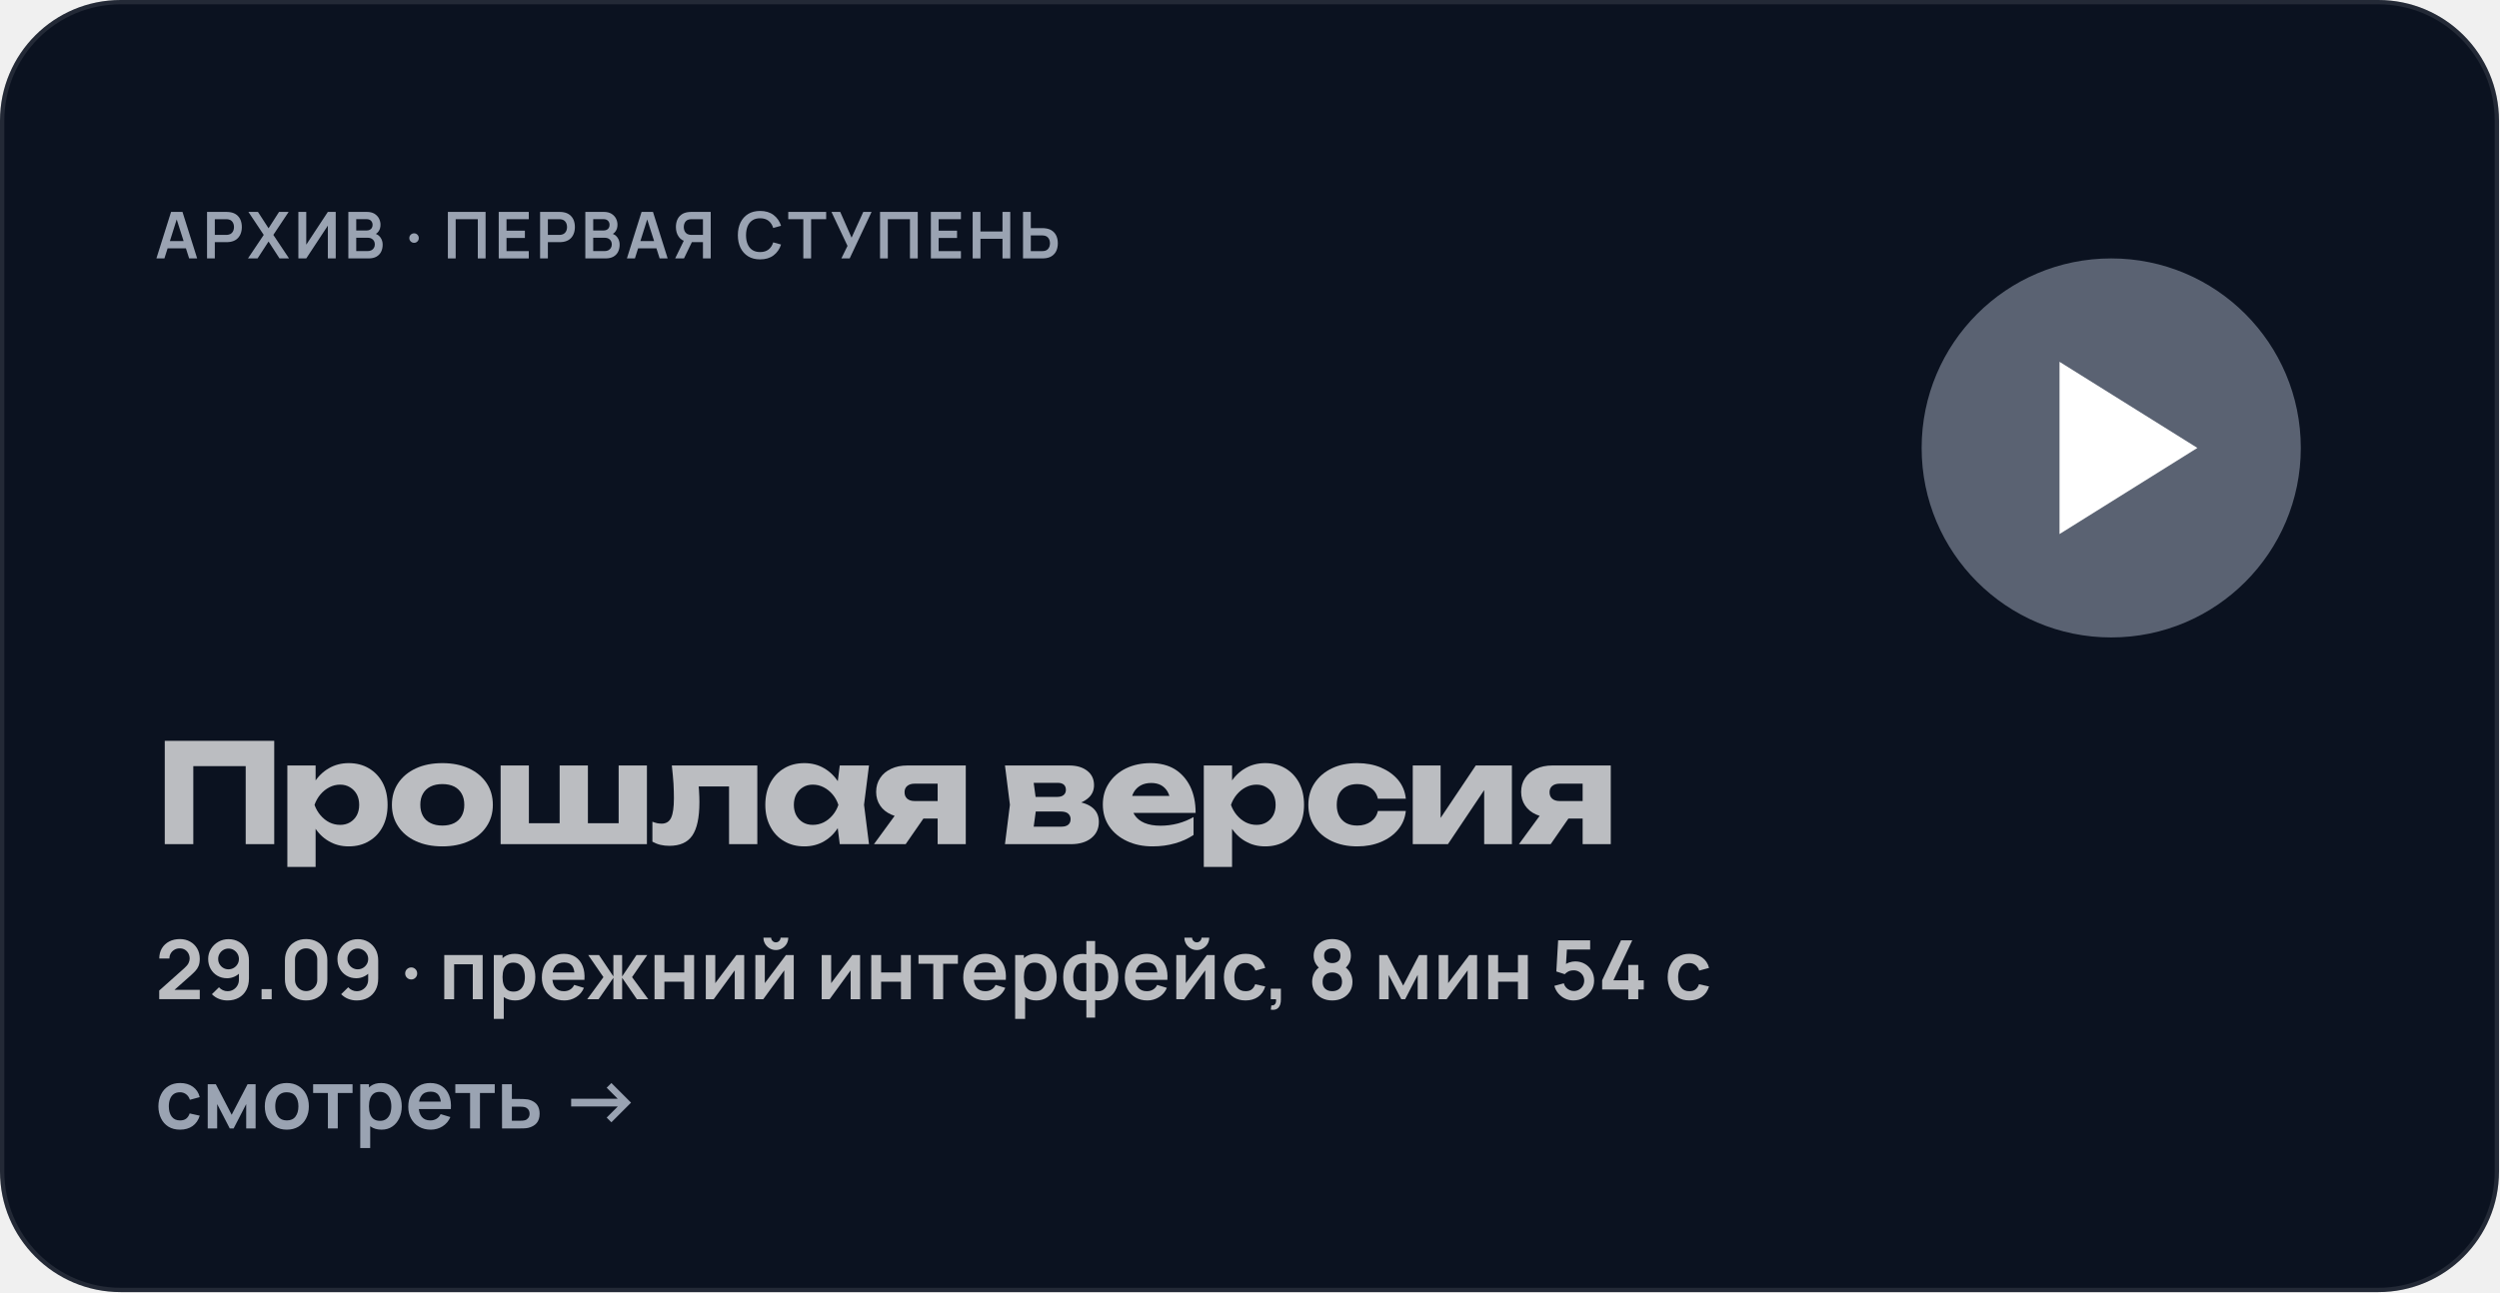
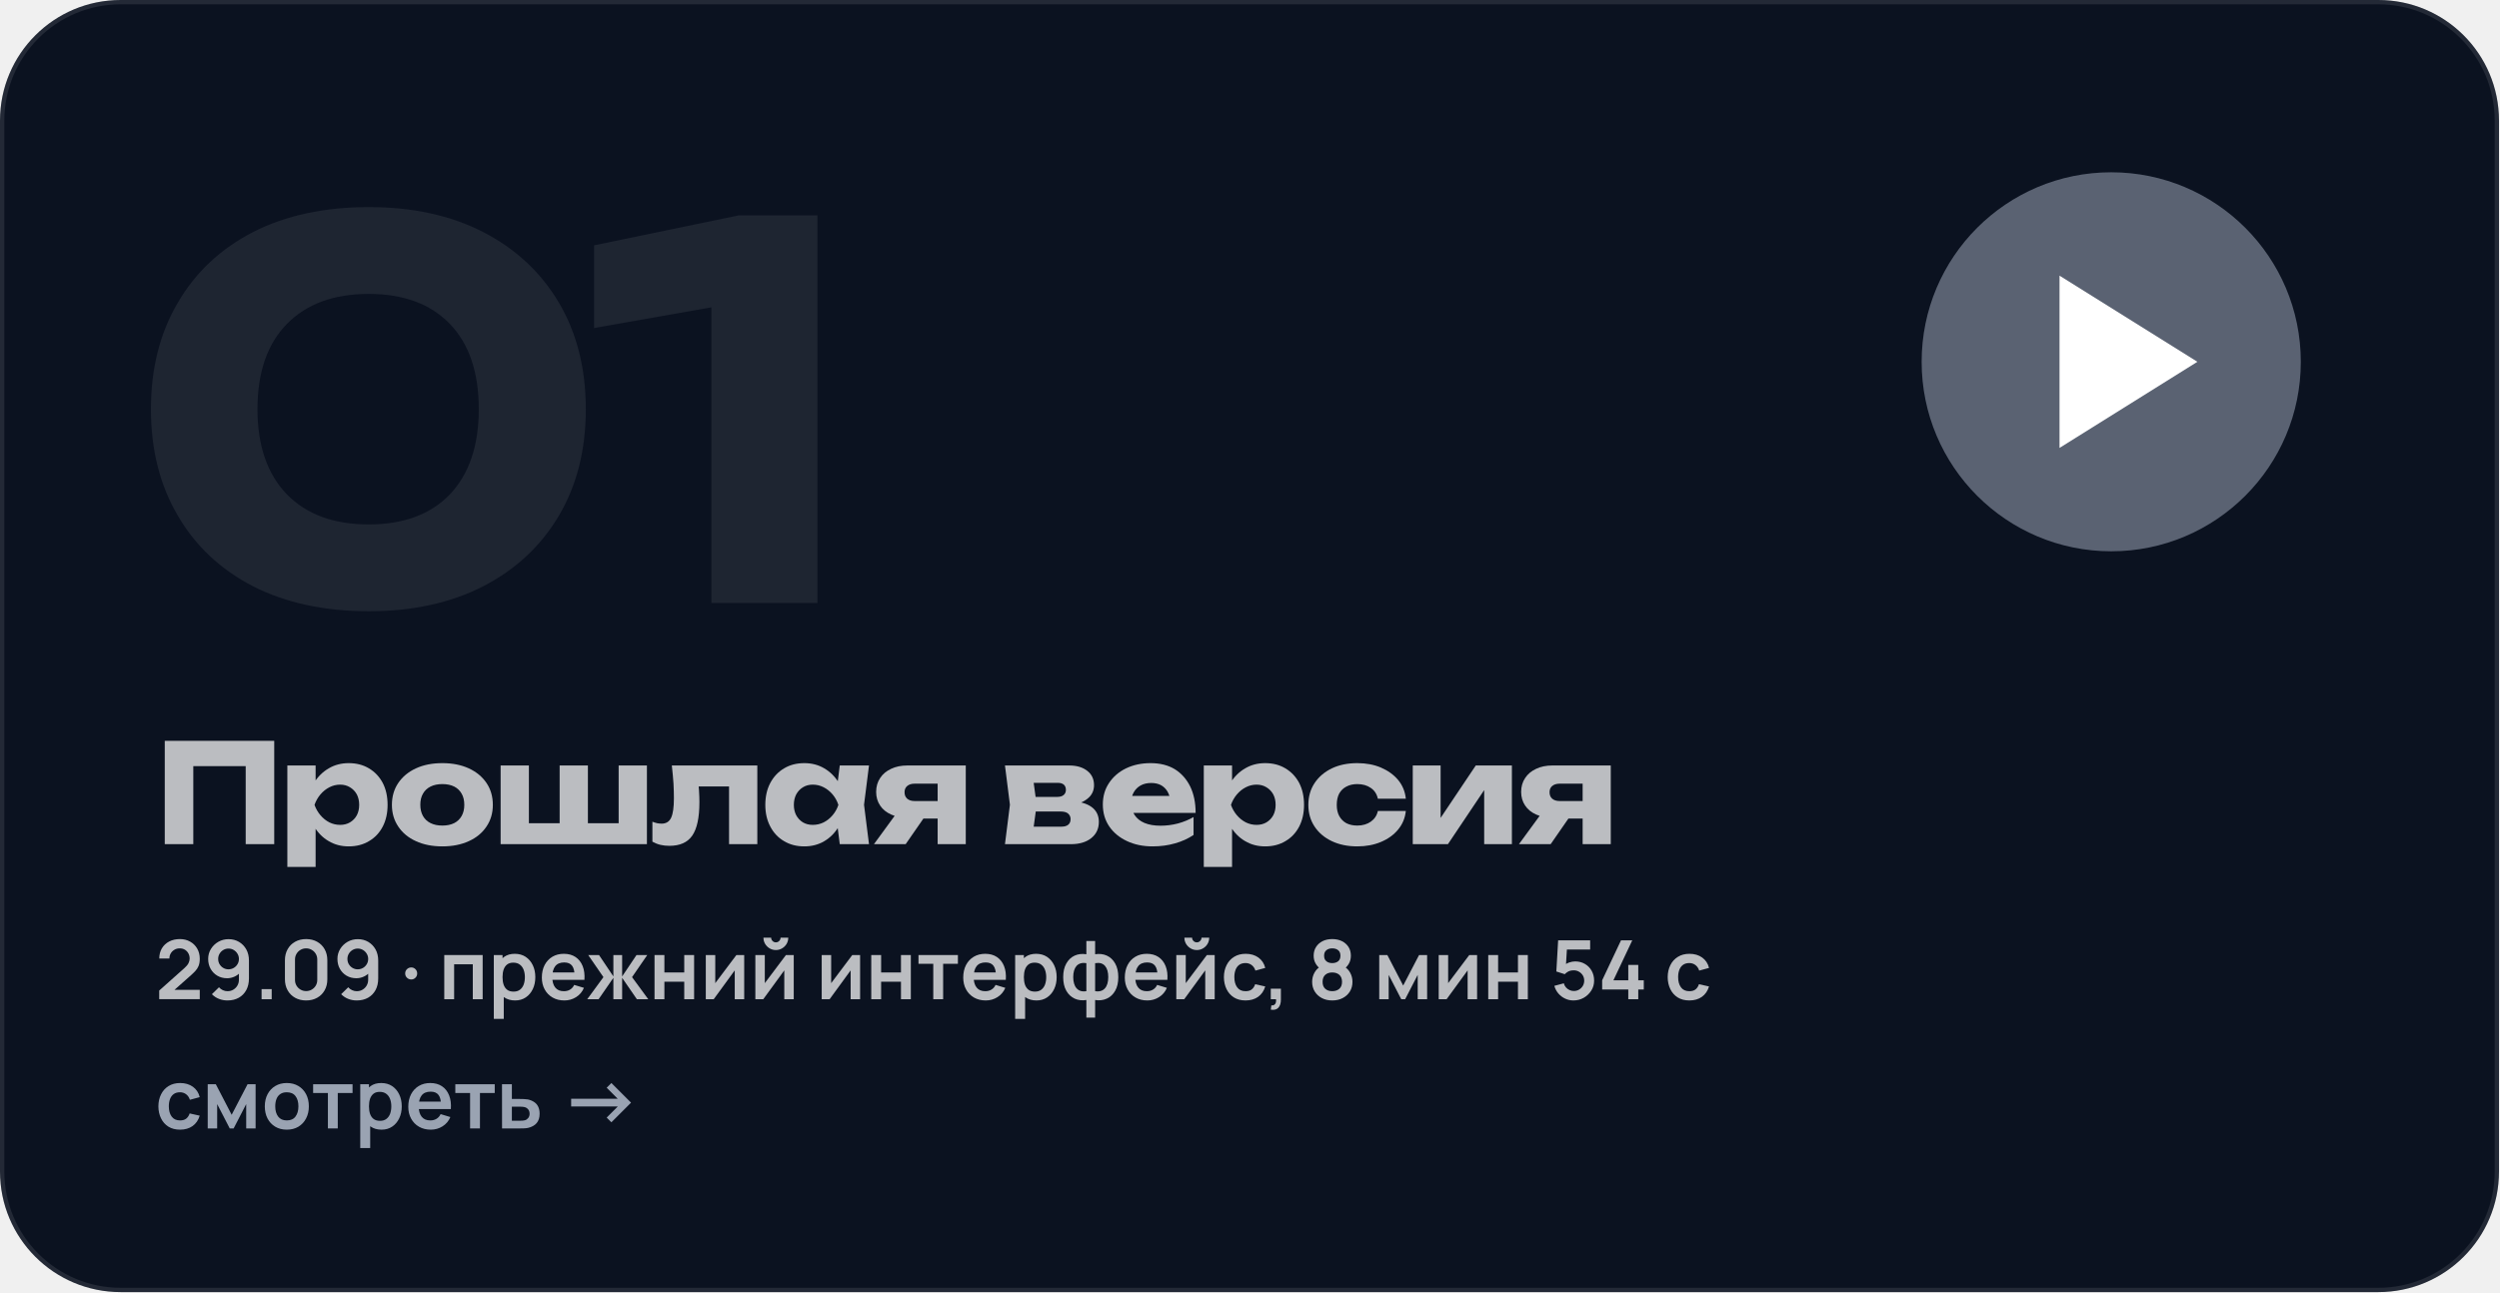
<svg xmlns="http://www.w3.org/2000/svg" width="580" height="300" viewBox="0 0 580 300" role="img" aria-labelledby="t d">
  <defs>
    <linearGradient id="cta" x1="0" y1="0" x2="1" y2="0.35">
      <stop offset="0" stop-color="#1D4ED8" />
      <stop offset=".45" stop-color="#2563EB" />
      <stop offset="1.4" stop-color="#38BDF8" />
    </linearGradient>
-     <path id="M-uni0410" d="M40 0 494 1440H847L1301 0H1053L641 1292H695L288 0ZM293 312V537H1049V312Z" />
-     <path id="M-uni0420" d="M140 0V1440H735Q756 1440 789 1438Q822 1437 850 1432Q975 1413 1056 1349Q1138 1285 1178 1188Q1217 1090 1217 971Q1217 853 1177 756Q1137 658 1056 594Q974 530 850 511Q822 507 788 505Q755 503 735 503H381V0ZM381 728H725Q745 728 770 730Q795 732 816 738Q876 753 910 791Q945 829 960 877Q974 925 974 971Q974 1017 960 1066Q945 1114 910 1152Q876 1190 816 1205Q795 1211 770 1212Q745 1214 725 1214H381Z" />
-     <path id="M-uni0425" d="M20 0 508 728 34 1440H329L657 933L982 1440H1279L805 728L1291 0H996L657 523L317 0Z" />
-     <path id="M-uni0418" d="M1296 0H1052V1015L384 0H140V1440H384V425L1052 1440H1296Z" />
-     <path id="M-uni0412" d="M140 0V1440H711Q857 1440 950 1382Q1044 1323 1090 1232Q1135 1141 1135 1044Q1135 925 1078 842Q1022 759 925 730V780Q1061 749 1132 651Q1202 553 1202 428Q1202 300 1153 204Q1104 108 1008 54Q911 0 769 0ZM384 227H739Q802 227 852 252Q902 278 930 324Q959 371 959 435Q959 493 934 539Q909 585 861 612Q813 640 746 640H384ZM384 865H708Q760 865 801 885Q842 905 866 944Q890 983 890 1040Q890 1115 842 1165Q794 1215 708 1215H384Z" />
-     <path id="M-periodcentered" d="M270 483Q207 483 164 525Q120 567 120 630Q120 693 164 735Q207 777 270 777Q328 777 370 735Q413 693 413 630Q413 567 370 525Q328 483 270 483Z" />
-     <path id="M-uni041F" d="M140 0V1440H1307V0H1066V1214H381V0Z" />
-     <path id="M-uni0415" d="M140 0V1440H1070V1214H381V859H950V633H381V226H1070V0Z" />
-     <path id="M-uni042F" d="M1180 0H940V503H568L465 512Q281 542 192 668Q103 795 103 971Q103 1090 142 1188Q182 1285 264 1349Q345 1413 470 1432Q499 1437 532 1438Q564 1440 585 1440H1180ZM353 0H80L392 640L637 586ZM940 728V1214H595Q575 1214 550 1212Q525 1211 504 1205Q444 1190 410 1152Q375 1114 361 1066Q347 1017 347 971Q347 925 361 877Q375 829 410 791Q444 753 504 738Q525 732 550 730Q575 728 595 728Z" />
-     <path id="M-uni0421" d="M749 -30Q533 -30 379 64Q225 159 142 328Q60 497 60 720Q60 943 142 1112Q225 1281 379 1376Q533 1470 749 1470Q998 1470 1164 1346Q1330 1221 1397 1010L1154 943Q1112 1084 1011 1164Q910 1243 749 1243Q604 1243 508 1178Q411 1113 362 996Q314 878 313 720Q313 562 362 444Q410 327 507 262Q604 197 749 197Q910 197 1011 277Q1112 357 1154 497L1397 430Q1330 219 1164 94Q998 -30 749 -30Z" />
-     <path id="M-uni0422" d="M486 0V1214H20V1440H1193V1214H727V0Z" />
-     <path id="M-uni0423" d="M330 0 520 388 23 1440H295L646 642L1008 1440H1265L587 0Z" />
-     <path id="M-uni041D" d="M140 0V1440H381V834H1063V1440H1303V0H1063V608H381V0Z" />
-     <path id="M-uni042C" d="M138 0V1440H379V937H733Q753 937 787 936Q821 934 849 929Q973 910 1054 846Q1136 782 1176 684Q1215 587 1215 469Q1215 350 1176 252Q1136 155 1054 91Q973 27 849 8Q821 4 788 2Q754 0 733 0ZM379 226H723Q744 226 768 228Q793 230 815 235Q874 250 908 288Q943 326 958 374Q972 423 972 469Q972 515 958 563Q943 611 908 649Q874 687 815 702Q793 708 768 710Q744 712 723 712H379Z" />
+     <path id="U-zero" d="M463 -16Q335 -16 240 32Q145 81 94 169Q42 257 42 375Q42 493 94 581Q145 669 240 718Q335 766 463 766Q590 766 684 718Q779 669 831 581Q883 493 883 375Q883 257 831 169Q779 81 684 32Q590 -16 463 -16ZM463 152Q564 152 620 210Q676 269 676 375Q676 482 620 540Q564 598 463 598Q362 598 305 540Q248 482 248 375Q248 269 305 210Q362 152 463 152Z" />
+     <path id="U-one" d="M446 750V0H241V678L337 589L14 532V692L294 750Z" />
    <path id="U-uni041F" d="M864 750V0H657V660L750 566H184L277 660V0H70V750Z" />
    <path id="U-uni0440" d="M56 571H261V407L252 383V223L261 176V-165H56ZM196 285Q209 378 250 446Q292 513 356 550Q420 588 501 588Q585 588 648 550Q712 512 748 444Q783 376 783 285Q783 196 748 128Q712 59 648 22Q585 -16 501 -16Q420 -16 356 22Q292 59 251 127Q210 195 196 285ZM577 285Q577 328 560 361Q542 394 510 413Q479 432 439 432Q398 432 361 413Q324 394 296 361Q268 328 253 285Q268 243 296 210Q324 177 361 158Q398 140 439 140Q479 140 510 158Q542 177 560 210Q577 243 577 285Z" />
    <path id="U-uni043E" d="M396 -16Q286 -16 204 22Q122 59 76 128Q30 196 30 285Q30 376 76 444Q122 512 204 550Q286 588 396 588Q505 588 588 550Q670 512 716 444Q762 376 762 285Q762 196 716 128Q670 59 588 22Q505 -16 396 -16ZM396 135Q446 135 482 153Q517 171 536 205Q555 239 555 285Q555 333 536 366Q517 400 482 418Q446 436 396 436Q346 436 310 418Q274 400 255 366Q236 333 236 286Q236 239 255 205Q274 171 310 153Q346 135 396 135Z" />
    <path id="U-uni0448" d="M56 0V571H261V91L199 152H539L484 91V571H689V91L630 152H974L912 91V571H1117V0Z" />
    <path id="U-uni043B" d="M154 571H774V0H569V513L663 419H256L342 498Q348 439 351 391Q354 343 354 305Q354 137 302 62Q251 -12 136 -12Q102 -12 72 -5Q42 2 13 18V163Q31 156 48 152Q66 149 80 149Q129 149 149 192Q169 235 169 333Q169 380 166 440Q162 499 154 571Z" />
    <path id="U-uni0430" d="M572 0 546 206 573 285 546 364 572 571H784L748 286L784 0ZM620 285Q606 195 564 127Q523 59 460 22Q396 -16 315 -16Q231 -16 168 22Q104 59 68 128Q32 196 32 285Q32 376 68 444Q104 512 168 550Q231 588 315 588Q396 588 460 550Q523 513 565 446Q607 378 620 285ZM239 285Q239 243 256 210Q274 177 305 158Q336 140 376 140Q418 140 455 158Q492 177 520 210Q548 243 562 285Q548 328 520 361Q492 394 455 413Q418 432 376 432Q336 432 305 413Q274 394 256 361Q239 328 239 285Z" />
    <path id="U-uni044F" d="M541 313V186H268L266 192Q199 192 148 215Q96 238 68 280Q39 323 39 379Q39 437 68 480Q96 523 148 547Q199 571 266 571H689V0H485V521L541 439H318Q284 439 264 422Q245 406 245 377Q245 347 264 330Q284 313 318 313ZM438 267 253 0H23L218 267Z" />
    <path id="U-uni0432" d="M42 0 78 286 42 571H507Q590 571 639 532Q688 494 688 428Q688 366 638 328Q589 289 502 280L515 313Q616 309 670 270Q723 231 723 162Q723 88 668 44Q613 0 520 0ZM239 43 160 127H452Q485 127 502 142Q518 156 518 182Q518 206 500 222Q483 237 445 237H200V343H421Q452 343 468 357Q484 371 484 394Q484 417 470 431Q455 445 425 445H161L239 528L272 286Z" />
    <path id="U-uni0435" d="M391 -16Q287 -16 206 22Q124 60 77 128Q30 197 30 288Q30 377 75 444Q120 512 198 550Q277 588 376 588Q479 588 552 544Q624 499 664 418Q703 337 703 227H195V350H588L521 307Q517 351 499 382Q481 412 452 428Q422 444 381 444Q336 444 304 426Q272 408 254 376Q236 345 236 303Q236 249 260 212Q285 174 332 154Q380 134 449 134Q512 134 574 150Q637 167 688 197V67Q629 27 554 6Q478 -16 391 -16Z" />
    <path id="U-uni0441" d="M737 241Q729 164 681 106Q633 48 556 16Q480 -16 385 -16Q280 -16 200 22Q120 60 75 128Q30 196 30 285Q30 375 75 443Q120 511 200 550Q280 588 385 588Q480 588 556 556Q633 523 681 466Q729 408 737 330H534Q523 381 483 408Q443 436 385 436Q340 436 306 418Q273 401 254 368Q236 334 236 285Q236 237 254 204Q273 170 306 152Q340 135 385 135Q443 135 484 164Q524 193 534 241Z" />
    <path id="U-uni0438" d="M56 0V571H258V111L214 125L513 571H775V0H574V473L618 458L311 0Z" />
    <path id="M-two" d="M100 2V212L716 761Q788 825 816 882Q844 939 844 992Q844 1064 813 1120Q782 1177 728 1210Q673 1243 602 1243Q527 1243 470 1208Q412 1174 380 1117Q348 1060 350 994H102Q102 1138 166 1245Q231 1352 344 1411Q458 1470 607 1470Q745 1470 855 1408Q965 1347 1028 1238Q1091 1130 1091 989Q1091 886 1063 816Q1035 746 980 687Q924 628 842 556L405 169L383 229H1091V2Z" />
    <path id="M-nine" d="M605 1468Q746 1468 859 1402Q972 1335 1038 1218Q1103 1100 1103 947V508Q1103 345 1038 224Q972 102 854 36Q736 -30 578 -30Q469 -30 372 8Q275 45 198 123L371 292Q410 247 464 222Q519 196 578 196Q662 196 725 236Q788 275 823 338Q858 402 858 475V714L901 666Q840 594 753 554Q666 513 570 513Q435 513 330 575Q226 637 166 744Q107 850 107 985Q107 1120 175 1230Q243 1339 356 1404Q470 1468 605 1468ZM605 1238Q535 1238 477 1204Q419 1170 385 1112Q351 1055 351 985Q351 915 384 857Q418 799 476 765Q533 731 603 731Q673 731 731 765Q789 799 824 857Q858 915 858 985Q858 1053 824 1110Q790 1168 732 1203Q675 1238 605 1238Z" />
    <path id="M-period" d="M180 0V247H427V0Z" />
    <path id="M-zero" d="M658 -30Q505 -30 388 36Q271 101 206 218Q140 335 140 488V952Q140 1105 206 1222Q271 1339 388 1404Q505 1470 658 1470Q811 1470 928 1404Q1044 1339 1110 1222Q1176 1105 1176 952V488Q1176 335 1110 218Q1044 101 928 36Q811 -30 658 -30ZM658 199Q734 199 796 236Q858 272 894 334Q930 395 930 471V970Q930 1047 894 1108Q858 1170 796 1206Q734 1243 658 1243Q582 1243 520 1206Q458 1170 422 1108Q386 1047 386 970V471Q386 395 422 334Q458 272 520 236Q582 199 658 199Z" />
+     <path id="M-periodcentered" d="M270 483Q207 483 164 525Q120 567 120 630Q120 693 164 735Q207 777 270 777Q328 777 370 735Q413 693 413 630Q413 567 370 525Q328 483 270 483Z" />
    <path id="M-uni043F" d="M138 0V1080H1076V0H835V854H379V0Z" />
    <path id="M-uni0440" d="M659 -30Q501 -30 394 45Q287 120 233 250Q179 379 179 540Q179 703 233 832Q287 961 392 1036Q496 1110 650 1110Q803 1110 916 1036Q1028 961 1090 832Q1152 704 1152 540Q1152 378 1091 249Q1030 120 919 45Q808 -30 659 -30ZM138 -480V1080H351V322H381V-480ZM622 186Q716 186 777 233Q838 280 868 360Q897 441 897 540Q897 638 867 718Q837 799 774 846Q711 894 614 894Q522 894 464 850Q406 805 378 726Q351 646 351 540Q351 435 378 355Q406 275 466 230Q525 186 622 186Z" />
    <path id="M-uni0435" d="M631 -30Q467 -30 343 41Q219 112 150 238Q80 364 80 528Q80 705 148 836Q216 966 337 1038Q458 1110 617 1110Q785 1110 902 1032Q1020 953 1077 810Q1134 667 1120 473H881V561Q880 737 819 818Q758 899 627 899Q479 899 407 808Q335 716 335 540Q335 376 407 286Q479 196 617 196Q706 196 770 236Q835 275 870 350L1108 278Q1046 132 916 51Q787 -30 631 -30ZM259 473V655H1002V473Z" />
    <path id="M-uni0436" d="M20 0 416 540 44 1080H308L659 557V1080H873V557L1224 1080H1487L1115 540L1511 0H1233L873 523V0H659V523L298 0Z" />
    <path id="M-uni043D" d="M138 0V1080H379V654H864V1080H1105V0H864V428H379V0Z" />
    <path id="M-uni0438" d="M1076 1080V0H845V705L331 0H138V1080H369V393L885 1080Z" />
    <path id="M-uni0439" d="M639 1202Q556 1202 487 1243Q418 1284 377 1352Q336 1421 336 1505H524Q524 1457 558 1424Q591 1390 639 1390Q687 1390 720 1424Q754 1457 754 1505H942Q942 1421 901 1352Q860 1284 791 1243Q722 1202 639 1202ZM1076 1080V0H845V705L331 0H138V1080H369V393L885 1080Z" />
    <path id="M-uni0442" d="M411 0V866H50V1080H1013V866H652V0Z" />
    <path id="M-uni0444" d="M646 -450V-19Q488 -44 360 15Q231 74 156 207Q80 340 80 540Q80 739 156 873Q231 1007 360 1066Q488 1124 646 1099V1423H860V1099Q1018 1124 1146 1066Q1275 1007 1350 873Q1426 739 1426 540Q1426 340 1350 207Q1275 74 1146 15Q1018 -44 860 -19V-450ZM646 197V881Q565 895 504 876Q444 858 404 812Q365 767 345 698Q325 628 325 540Q325 451 346 382Q366 313 407 267Q448 221 508 202Q568 184 646 197ZM860 197Q938 184 998 202Q1058 220 1098 265Q1139 310 1160 380Q1181 449 1181 540Q1181 631 1161 700Q1141 769 1102 814Q1062 860 1002 878Q941 895 860 881Z" />
    <path id="M-uni0441" d="M609 -30Q442 -30 324 44Q206 119 144 248Q81 377 80 540Q81 706 146 834Q210 963 329 1036Q448 1110 612 1110Q796 1110 924 1018Q1051 925 1090 765L850 700Q822 787 757 836Q692 884 609 884Q515 884 454 840Q393 795 364 717Q335 639 335 540Q335 386 404 291Q473 196 609 196Q705 196 760 240Q816 284 844 367L1090 312Q1040 147 915 58Q790 -30 609 -30Z" />
    <path id="M-comma" d="M120 -255 134 -151Q180 -155 207 -136Q234 -116 244 -80Q253 -45 248 0H120V257H367V-10Q367 -141 305 -208Q243 -275 120 -255Z" />
    <path id="M-eight" d="M611 -30Q468 -30 357 28Q246 86 183 189Q120 292 120 425Q120 544 175 646Q230 748 336 809L331 732Q248 795 202 878Q157 960 157 1063Q157 1187 216 1278Q274 1369 376 1420Q478 1470 611 1470Q744 1470 846 1420Q949 1369 1008 1278Q1066 1187 1066 1063Q1066 960 1022 878Q979 796 891 730L890 808Q994 749 1050 646Q1105 544 1105 425Q1105 292 1042 189Q978 86 866 28Q755 -30 611 -30ZM611 197Q717 197 784 255Q850 313 850 425Q850 537 784 596Q718 654 611 654Q505 654 440 596Q375 537 375 425Q375 313 440 255Q505 197 611 197ZM611 883Q700 883 756 928Q811 972 811 1063Q811 1154 756 1198Q700 1243 611 1243Q523 1243 468 1198Q412 1154 412 1063Q412 972 468 928Q523 883 611 883Z" />
    <path id="M-uni043C" d="M138 0V1080H336L723 334L1111 1080H1308V0H1078V595L771 0H676L369 595V0Z" />
    <path id="M-five" d="M567 -30Q457 -30 362 16Q267 61 198 141Q130 221 100 327L332 389Q346 331 384 289Q421 247 472 224Q522 201 576 201Q646 201 704 235Q762 269 796 326Q830 384 830 454Q830 524 796 582Q761 639 703 672Q645 706 576 706Q493 706 438 676Q384 646 355 612L149 678L193 1440H975V1214H322L412 1299L380 769L336 823Q392 874 466 899Q540 924 609 924Q744 924 848 862Q953 801 1012 695Q1072 589 1072 454Q1072 319 1002 210Q932 100 818 35Q703 -30 567 -30Z" />
    <path id="M-four" d="M738 0V238H100V463L561 1440H836L375 463H738V838H982V463H1117V238H982V0Z" />
    <path id="M-uni043E" d="M617 -30Q455 -30 334 43Q213 116 146 244Q80 373 80 540Q80 710 148 838Q216 966 337 1038Q458 1110 617 1110Q780 1110 901 1037Q1022 964 1089 836Q1156 707 1156 540Q1156 372 1088 244Q1021 115 900 42Q779 -30 617 -30ZM617 196Q761 196 831 292Q901 388 901 540Q901 697 830 790Q759 884 617 884Q520 884 458 840Q395 797 365 720Q335 642 335 540Q335 383 406 290Q478 196 617 196Z" />
    <path id="M-uni044C" d="M139 0 138 1080H379V720H573Q618 720 674 718Q731 716 769 709Q860 689 924 645Q989 601 1023 530Q1057 459 1057 359Q1057 216 984 130Q910 45 777 14Q737 5 680 2Q622 0 576 0ZM379 189H597Q619 189 646 191Q673 193 698 200Q743 212 778 254Q812 297 812 359Q812 424 777 466Q742 508 691 521Q668 527 643 529Q618 531 597 531H379Z" />
    <path id="M-arrowright" d="M280 536V725H1418L1148 995L1263 1110L1743 630L1263 150L1148 265L1419 536Z" />
  </defs>
  <rect width="580" height="300" rx="28" fill="#0B1220" />
  <rect x=".5" y=".5" width="579" height="299" rx="27.5" fill="none" stroke="#FFFFFF" stroke-opacity=".1" />
-   <g fill="#9AA3B2">
-     <use href="#M-uni0410" transform="matrix(0.0075 0 0 -0.0075 36.0 60.0)" />
-     <use href="#M-uni0420" transform="matrix(0.0075 0 0 -0.0075 47.0 60.0)" />
-     <use href="#M-uni0425" transform="matrix(0.0075 0 0 -0.0075 57.4 60.0)" />
-     <use href="#M-uni0418" transform="matrix(0.0075 0 0 -0.0075 68.2 60.0)" />
-     <use href="#M-uni0412" transform="matrix(0.0075 0 0 -0.0075 79.8 60.0)" />
-     <use href="#M-periodcentered" transform="matrix(0.0075 0 0 -0.0075 94.1 60.0)" />
-     <use href="#M-uni041F" transform="matrix(0.0075 0 0 -0.0075 102.9 60.0)" />
-     <use href="#M-uni0415" transform="matrix(0.0075 0 0 -0.0075 114.7 60.0)" />
-     <use href="#M-uni0420" transform="matrix(0.0075 0 0 -0.0075 124.3 60.0)" />
-     <use href="#M-uni0412" transform="matrix(0.0075 0 0 -0.0075 134.8 60.0)" />
-     <use href="#M-uni0410" transform="matrix(0.0075 0 0 -0.0075 145.2 60.0)" />
-     <use href="#M-uni042F" transform="matrix(0.0075 0 0 -0.0075 156.1 60.0)" />
-     <use href="#M-uni0421" transform="matrix(0.0075 0 0 -0.0075 170.8 60.0)" />
-     <use href="#M-uni0422" transform="matrix(0.0075 0 0 -0.0075 182.8 60.0)" />
-     <use href="#M-uni0423" transform="matrix(0.0075 0 0 -0.0075 192.8 60.0)" />
-     <use href="#M-uni041F" transform="matrix(0.0075 0 0 -0.0075 203.2 60.0)" />
-     <use href="#M-uni0415" transform="matrix(0.0075 0 0 -0.0075 215.0 60.0)" />
-     <use href="#M-uni041D" transform="matrix(0.0075 0 0 -0.0075 224.7 60.0)" />
-     <use href="#M-uni042C" transform="matrix(0.0075 0 0 -0.0075 236.4 60.0)" />
+   <g fill="#FFFFFF" fill-opacity="0.08">
+     <use href="#U-zero" transform="matrix(0.12 0 0 -0.12 30.0 140.0)" />
+     <use href="#U-one" transform="matrix(0.12 0 0 -0.12 136.2 140.0)" />
  </g>
-   <circle cx="490" cy="104" r="44" fill="#5A6272" />
-   <path d="M478 84 L510 104 L478 124 Z" fill="#FFFFFF" />
+   <circle cx="490" cy="84" r="44" fill="#5A6272" />
+   <path d="M478 64 L510 84 L478 104 Z" fill="#FFFFFF" />
  <g fill="#FFFFFF" fill-opacity="0.72">
    <use href="#U-uni041F" transform="matrix(0.032 0 0 -0.032 36.0 196.0)" />
    <use href="#U-uni0440" transform="matrix(0.032 0 0 -0.032 64.9 196.0)" />
    <use href="#U-uni043E" transform="matrix(0.032 0 0 -0.032 90.0 196.0)" />
    <use href="#U-uni0448" transform="matrix(0.032 0 0 -0.032 114.4 196.0)" />
    <use href="#U-uni043B" transform="matrix(0.032 0 0 -0.032 151.0 196.0)" />
    <use href="#U-uni0430" transform="matrix(0.032 0 0 -0.032 176.6 196.0)" />
    <use href="#U-uni044F" transform="matrix(0.032 0 0 -0.032 202.1 196.0)" />
    <use href="#U-uni0432" transform="matrix(0.032 0 0 -0.032 231.9 196.0)" />
    <use href="#U-uni0435" transform="matrix(0.032 0 0 -0.032 255.0 196.0)" />
    <use href="#U-uni0440" transform="matrix(0.032 0 0 -0.032 277.6 196.0)" />
    <use href="#U-uni0441" transform="matrix(0.032 0 0 -0.032 302.7 196.0)" />
    <use href="#U-uni0438" transform="matrix(0.032 0 0 -0.032 326.1 196.0)" />
    <use href="#U-uni044F" transform="matrix(0.032 0 0 -0.032 351.8 196.0)" />
  </g>
  <g fill="#FFFFFF" fill-opacity="0.72">
    <use href="#M-two" transform="matrix(0.0095 0 0 -0.0095 36.0 232.0)" />
    <use href="#M-nine" transform="matrix(0.0095 0 0 -0.0095 47.3 232.0)" />
    <use href="#M-period" transform="matrix(0.0095 0 0 -0.0095 59.0 232.0)" />
    <use href="#M-zero" transform="matrix(0.0095 0 0 -0.0095 64.8 232.0)" />
    <use href="#M-nine" transform="matrix(0.0095 0 0 -0.0095 77.3 232.0)" />
    <use href="#M-periodcentered" transform="matrix(0.0095 0 0 -0.0095 92.9 232.0)" />
    <use href="#M-uni043F" transform="matrix(0.0095 0 0 -0.0095 101.8 232.0)" />
    <use href="#M-uni0440" transform="matrix(0.0095 0 0 -0.0095 113.3 232.0)" />
    <use href="#M-uni0435" transform="matrix(0.0095 0 0 -0.0095 125.0 232.0)" />
    <use href="#M-uni0436" transform="matrix(0.0095 0 0 -0.0095 136.1 232.0)" />
    <use href="#M-uni043D" transform="matrix(0.0095 0 0 -0.0095 150.6 232.0)" />
    <use href="#M-uni0438" transform="matrix(0.0095 0 0 -0.0095 162.5 232.0)" />
    <use href="#M-uni0439" transform="matrix(0.0095 0 0 -0.0095 174.0 232.0)" />
    <use href="#M-uni0438" transform="matrix(0.0095 0 0 -0.0095 189.4 232.0)" />
    <use href="#M-uni043D" transform="matrix(0.0095 0 0 -0.0095 200.9 232.0)" />
    <use href="#M-uni0442" transform="matrix(0.0095 0 0 -0.0095 212.7 232.0)" />
    <use href="#M-uni0435" transform="matrix(0.0095 0 0 -0.0095 222.8 232.0)" />
    <use href="#M-uni0440" transform="matrix(0.0095 0 0 -0.0095 234.3 232.0)" />
    <use href="#M-uni0444" transform="matrix(0.0095 0 0 -0.0095 246.0 232.0)" />
    <use href="#M-uni0435" transform="matrix(0.0095 0 0 -0.0095 260.3 232.0)" />
    <use href="#M-uni0439" transform="matrix(0.0095 0 0 -0.0095 271.7 232.0)" />
    <use href="#M-uni0441" transform="matrix(0.0095 0 0 -0.0095 283.3 232.0)" />
    <use href="#M-comma" transform="matrix(0.0095 0 0 -0.0095 293.8 232.0)" />
    <use href="#M-eight" transform="matrix(0.0095 0 0 -0.0095 303.4 232.0)" />
    <use href="#M-uni043C" transform="matrix(0.0095 0 0 -0.0095 318.8 232.0)" />
    <use href="#M-uni0438" transform="matrix(0.0095 0 0 -0.0095 332.6 232.0)" />
    <use href="#M-uni043D" transform="matrix(0.0095 0 0 -0.0095 344.1 232.0)" />
    <use href="#M-five" transform="matrix(0.0095 0 0 -0.0095 359.8 232.0)" />
    <use href="#M-four" transform="matrix(0.0095 0 0 -0.0095 370.9 232.0)" />
    <use href="#M-uni0441" transform="matrix(0.0095 0 0 -0.0095 386.3 232.0)" />
  </g>
  <g fill="#9AA3B2">
    <use href="#M-uni0441" transform="matrix(0.0095 0 0 -0.0095 36.0 262.0)" />
    <use href="#M-uni043C" transform="matrix(0.0095 0 0 -0.0095 46.9 262.0)" />
    <use href="#M-uni043E" transform="matrix(0.0095 0 0 -0.0095 60.7 262.0)" />
    <use href="#M-uni0442" transform="matrix(0.0095 0 0 -0.0095 72.2 262.0)" />
    <use href="#M-uni0440" transform="matrix(0.0095 0 0 -0.0095 82.3 262.0)" />
    <use href="#M-uni0435" transform="matrix(0.0095 0 0 -0.0095 94.0 262.0)" />
    <use href="#M-uni0442" transform="matrix(0.0095 0 0 -0.0095 105.2 262.0)" />
    <use href="#M-uni044C" transform="matrix(0.0095 0 0 -0.0095 115.2 262.0)" />
    <use href="#M-arrowright" transform="matrix(0.0095 0 0 -0.0095 129.9 262.0)" />
  </g>
</svg>
